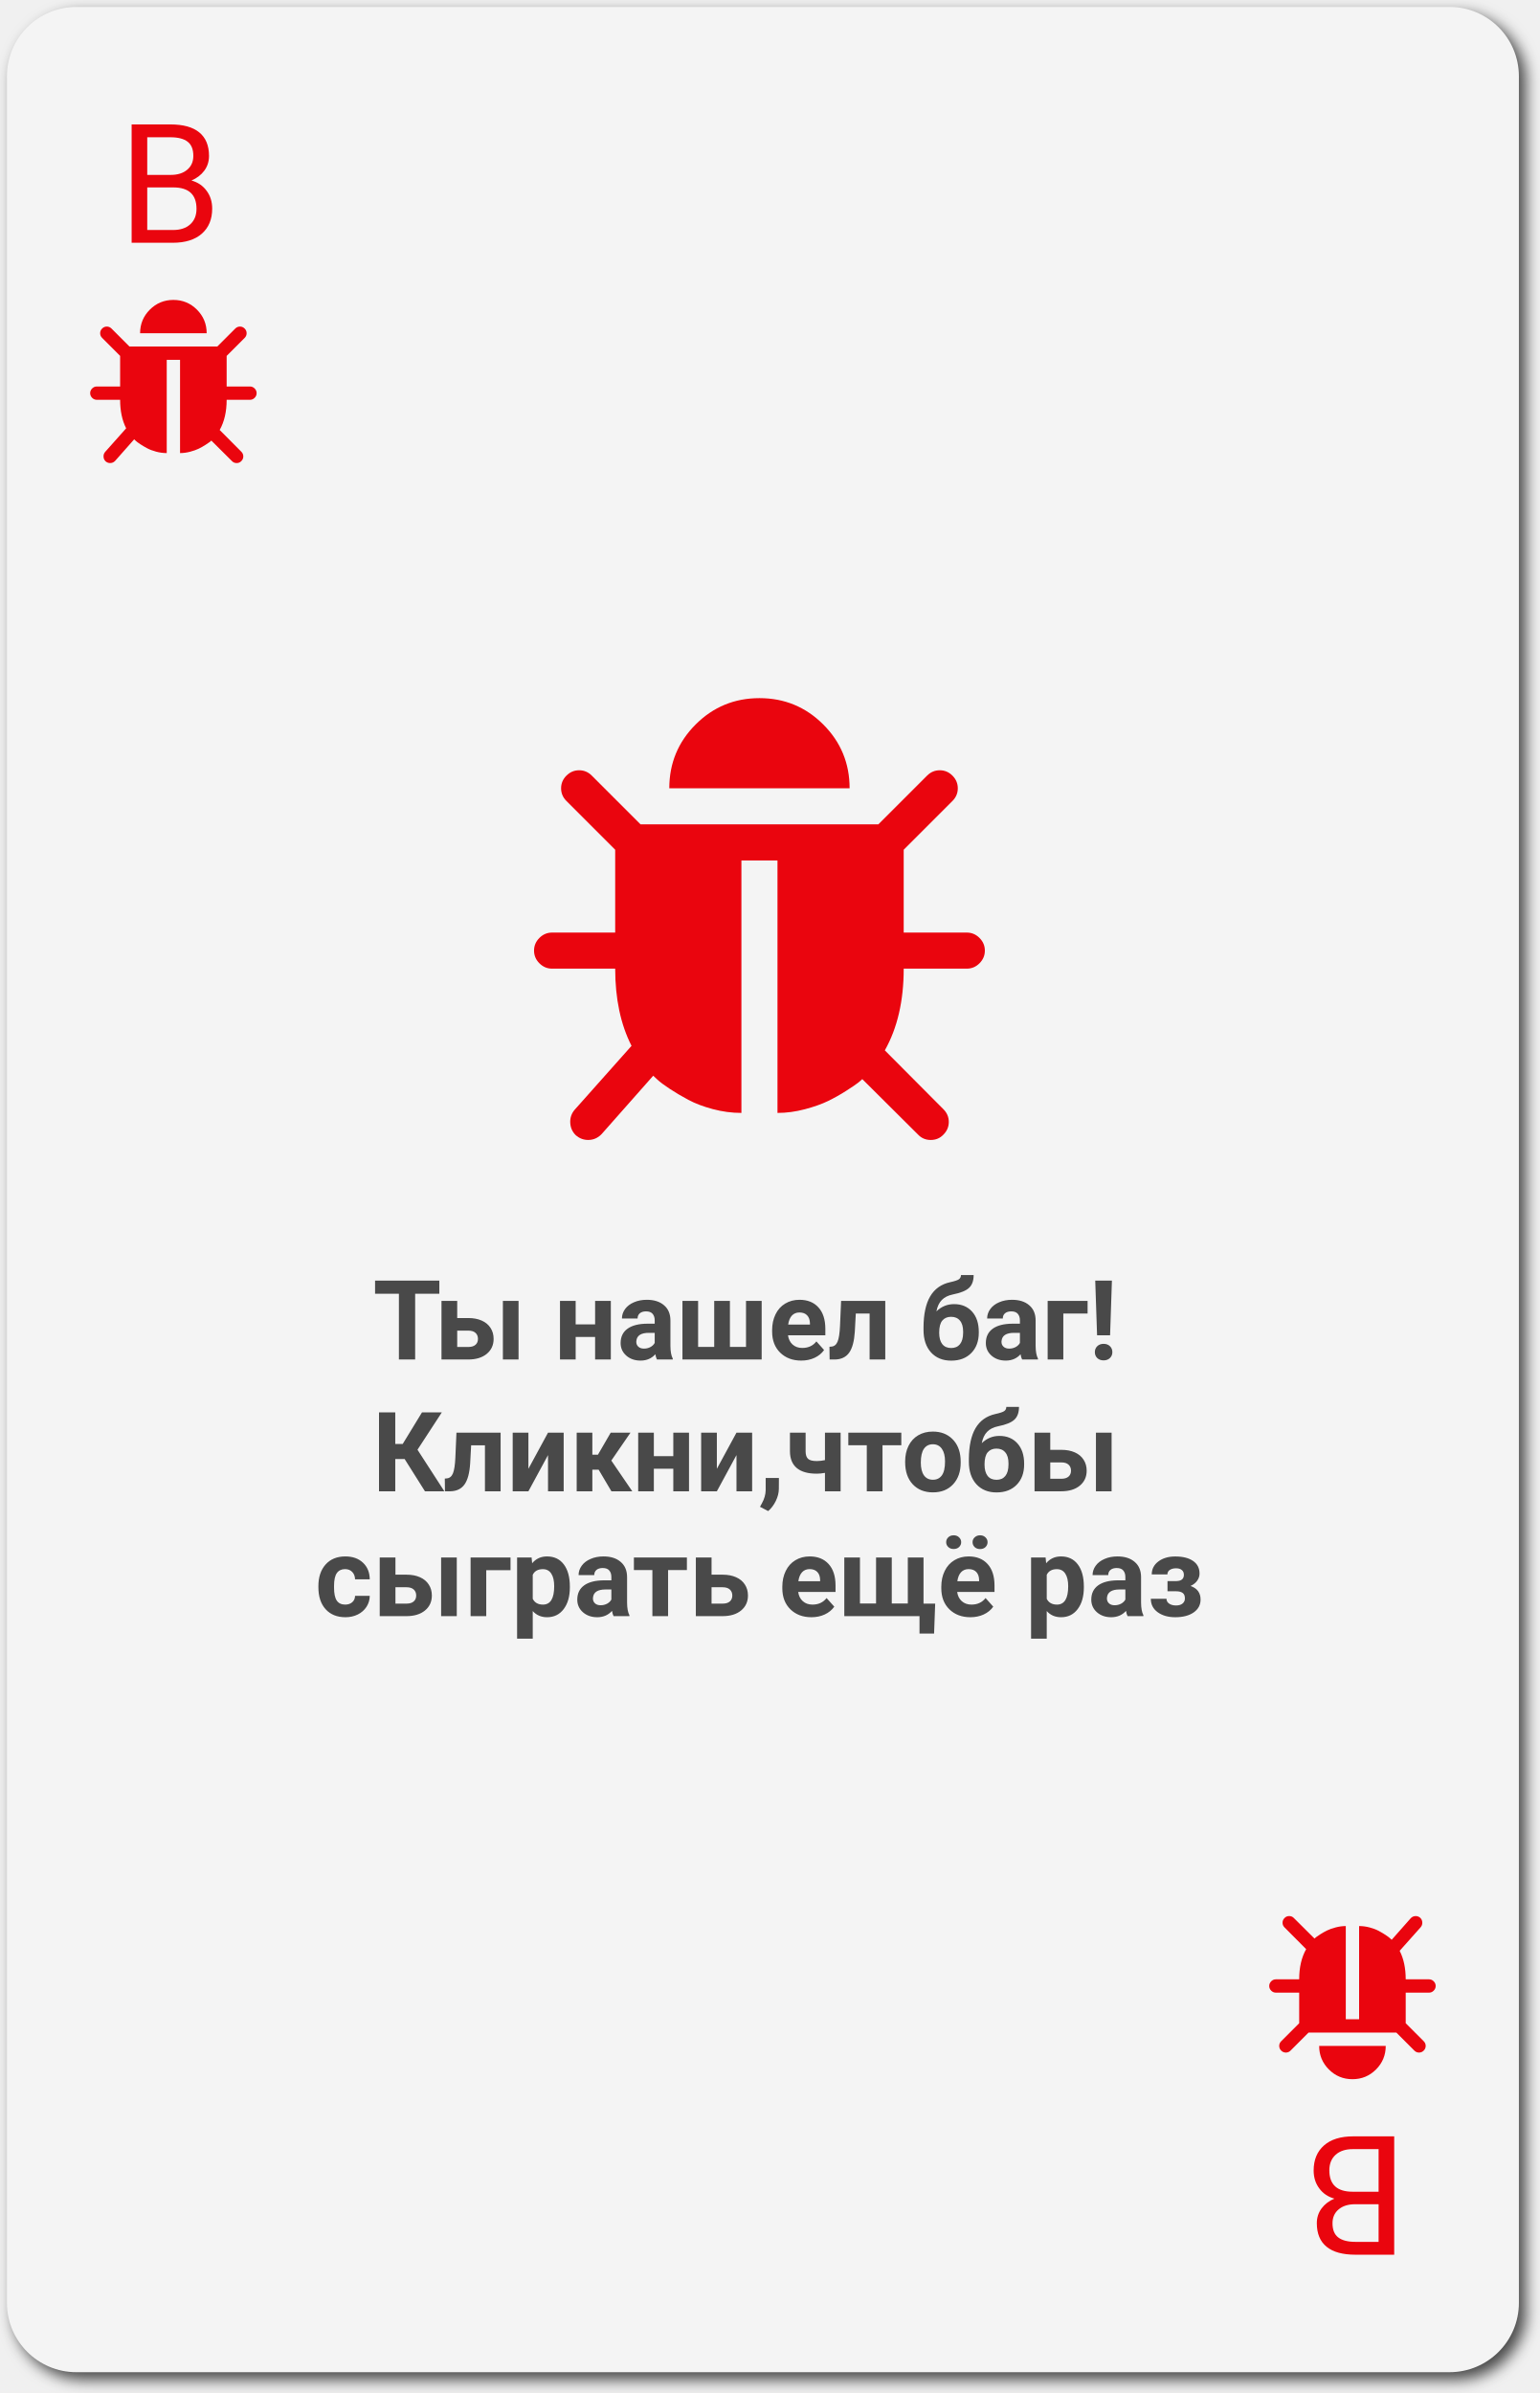
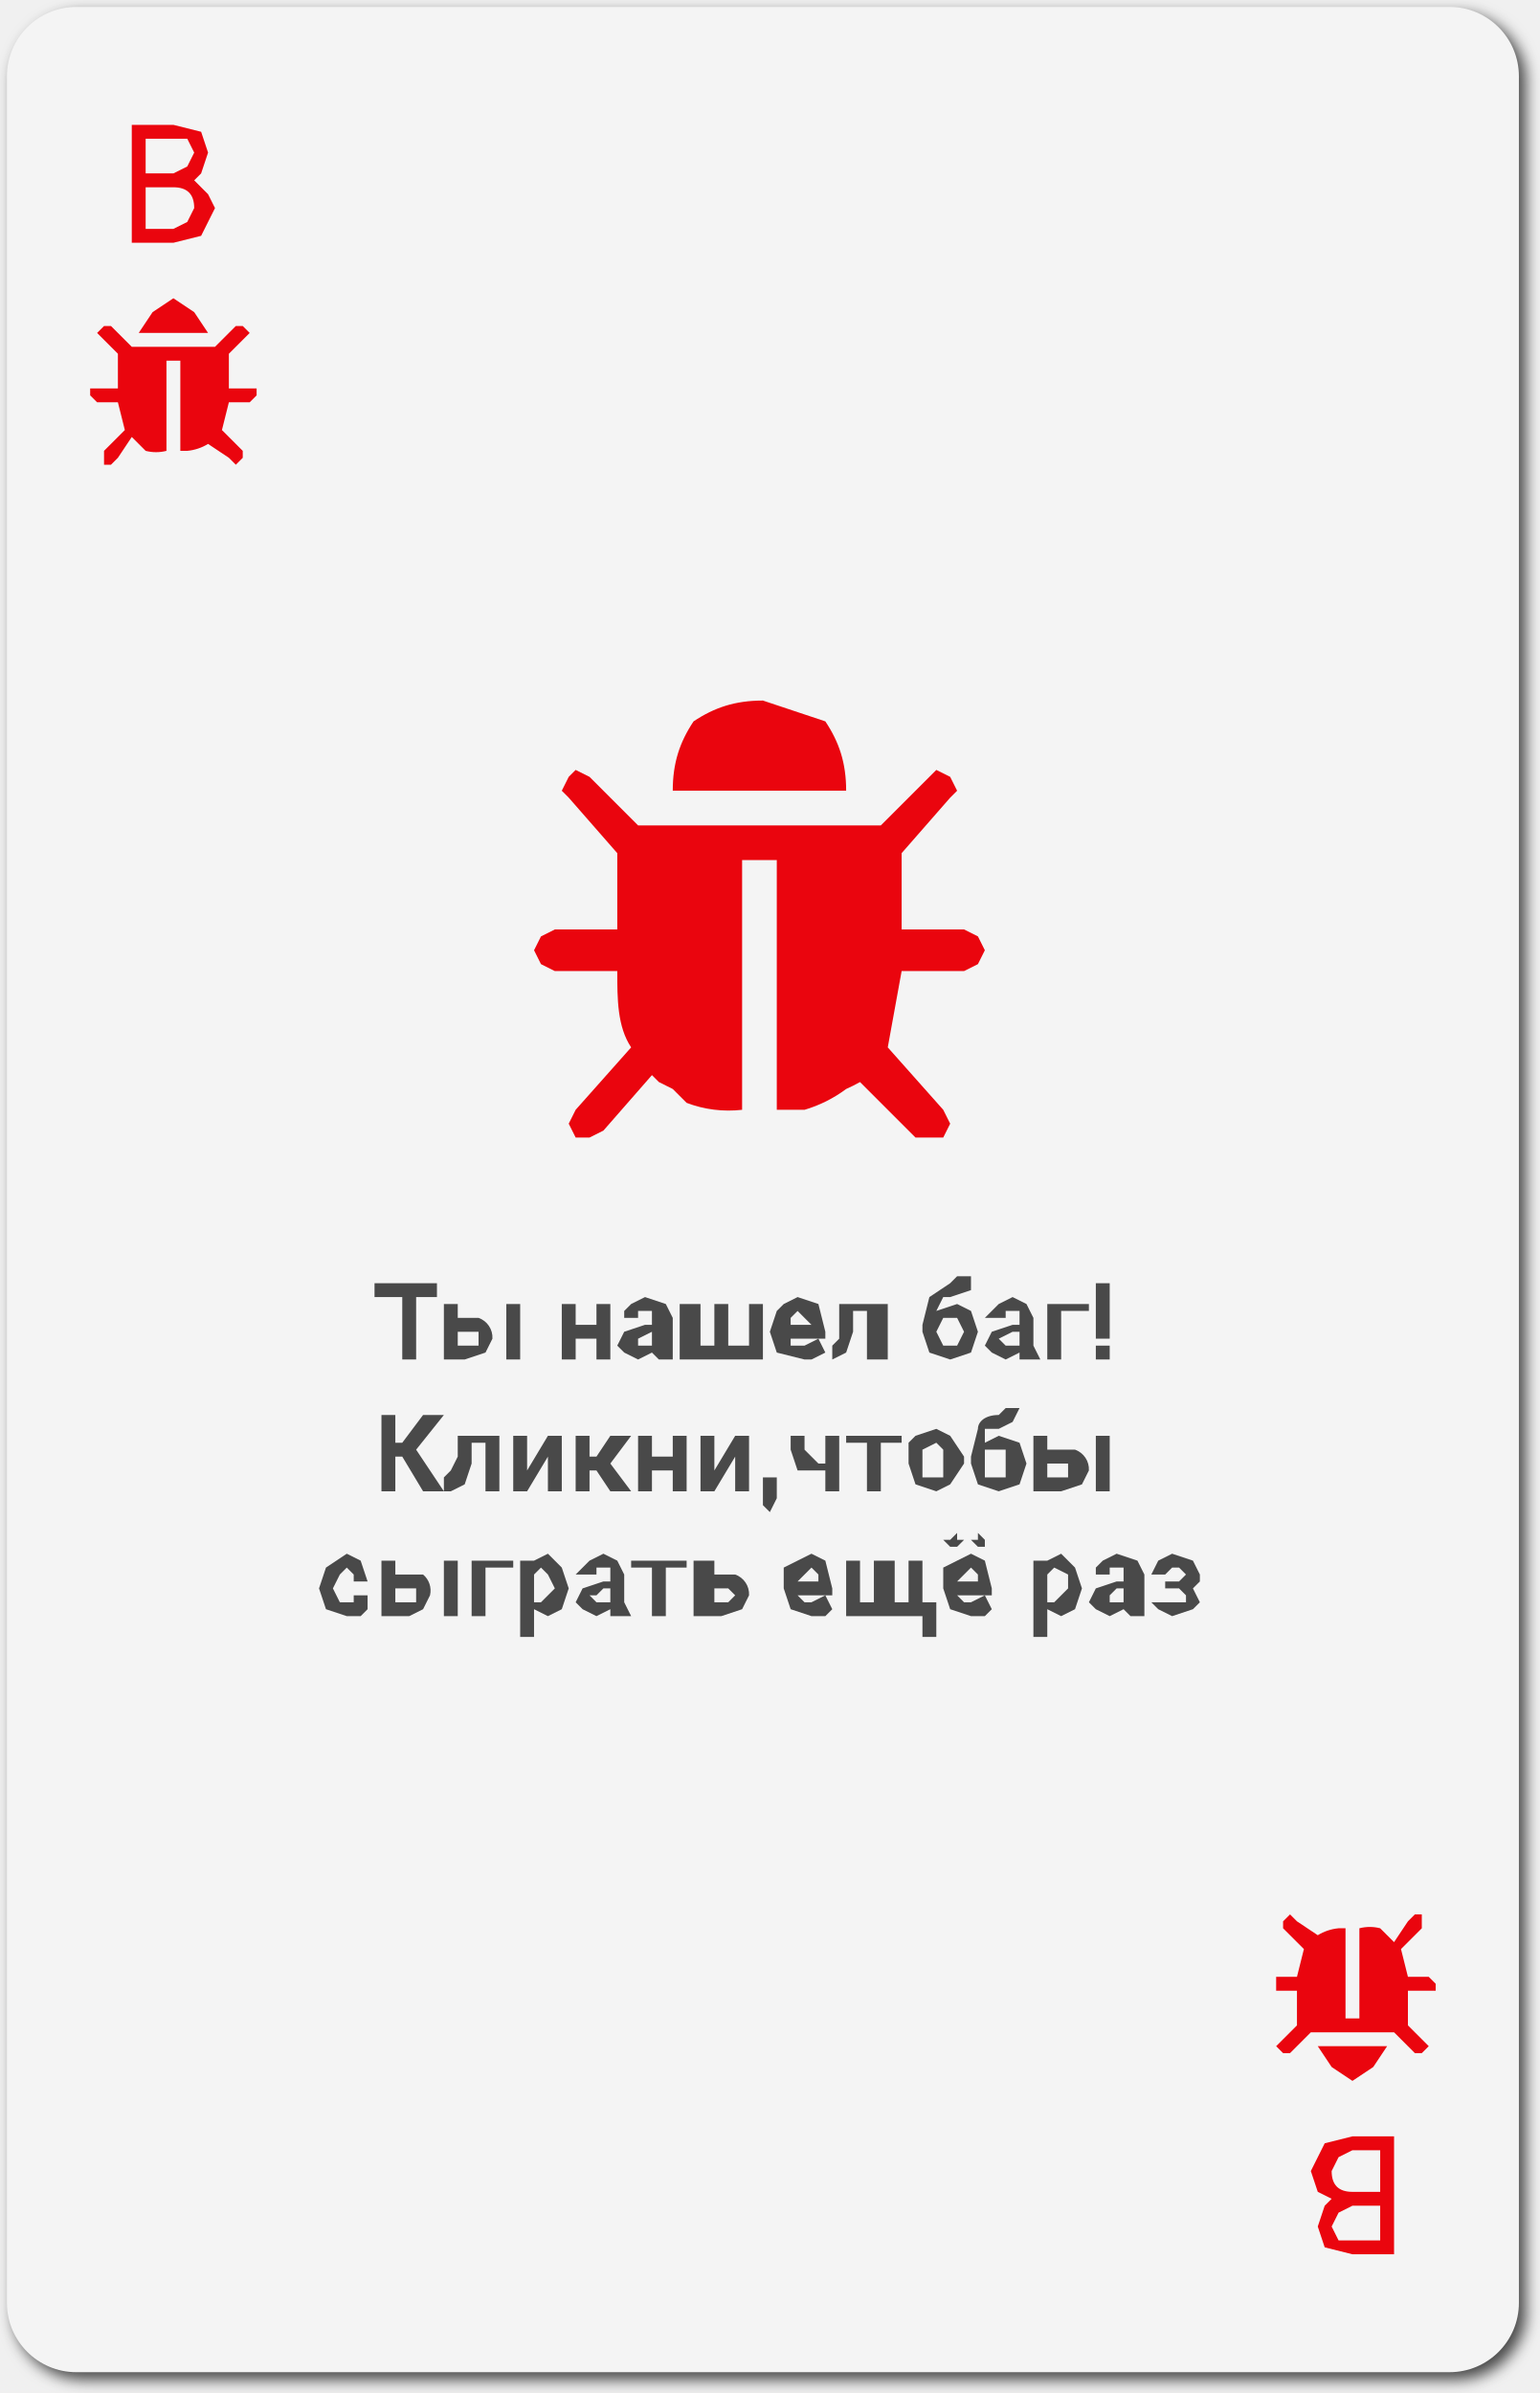
- <svg xmlns="http://www.w3.org/2000/svg" width="222" height="345" viewBox="0 0 222 345" fill="none">
+ <svg xmlns="http://www.w3.org/2000/svg" width="222" height="345" fill="none">
  <g filter="url(#filter0_d)">
    <rect x="1" y="1" width="218" height="341" rx="10" fill="#F4F4F4" />
  </g>
-   <path opacity="0.7" d="M63.344 186.523H59.859V196H57.516V186.523H54.078V184.625H63.344V186.523ZM65.922 190.023H67.539C68.268 190.023 68.909 190.146 69.461 190.391C70.013 190.635 70.435 190.987 70.727 191.445C71.023 191.898 71.172 192.427 71.172 193.031C71.172 193.922 70.841 194.641 70.18 195.188C69.523 195.729 68.628 196 67.492 196H63.656V187.547H65.922V190.023ZM74.766 196H72.508V187.547H74.766V196ZM65.922 191.836V194.195H67.523C67.971 194.195 68.315 194.091 68.555 193.883C68.794 193.674 68.914 193.391 68.914 193.031C68.914 192.667 68.797 192.378 68.562 192.164C68.328 191.945 67.982 191.836 67.523 191.836H65.922ZM88.07 196H85.805V192.75H83V196H80.742V187.547H83V190.938H85.805V187.547H88.07V196ZM94.719 196C94.615 195.797 94.539 195.544 94.492 195.242C93.945 195.852 93.234 196.156 92.359 196.156C91.531 196.156 90.844 195.917 90.297 195.438C89.755 194.958 89.484 194.354 89.484 193.625C89.484 192.729 89.815 192.042 90.477 191.562C91.143 191.083 92.104 190.841 93.359 190.836H94.398V190.352C94.398 189.961 94.297 189.648 94.094 189.414C93.896 189.18 93.581 189.062 93.148 189.062C92.768 189.062 92.469 189.154 92.25 189.336C92.037 189.518 91.93 189.768 91.93 190.086H89.672C89.672 189.596 89.823 189.143 90.125 188.727C90.427 188.31 90.854 187.984 91.406 187.75C91.958 187.51 92.578 187.391 93.266 187.391C94.307 187.391 95.133 187.654 95.742 188.18C96.357 188.701 96.664 189.435 96.664 190.383V194.047C96.669 194.849 96.781 195.456 97 195.867V196H94.719ZM92.852 194.43C93.185 194.43 93.492 194.357 93.773 194.211C94.055 194.06 94.263 193.859 94.398 193.609V192.156H93.555C92.424 192.156 91.823 192.547 91.75 193.328L91.742 193.461C91.742 193.742 91.841 193.974 92.039 194.156C92.237 194.339 92.508 194.43 92.852 194.43ZM100.656 187.547V194.18H102.977V187.547H105.242V194.18H107.562V187.547H109.82V196H98.398V187.547H100.656ZM115.523 196.156C114.284 196.156 113.273 195.776 112.492 195.016C111.716 194.255 111.328 193.242 111.328 191.977V191.758C111.328 190.909 111.492 190.151 111.82 189.484C112.148 188.812 112.612 188.297 113.211 187.938C113.815 187.573 114.503 187.391 115.273 187.391C116.43 187.391 117.339 187.755 118 188.484C118.667 189.214 119 190.247 119 191.586V192.508H113.617C113.69 193.06 113.909 193.503 114.273 193.836C114.643 194.169 115.109 194.336 115.672 194.336C116.542 194.336 117.221 194.021 117.711 193.391L118.82 194.633C118.482 195.112 118.023 195.487 117.445 195.758C116.867 196.023 116.227 196.156 115.523 196.156ZM115.266 189.219C114.818 189.219 114.453 189.37 114.172 189.672C113.896 189.974 113.719 190.406 113.641 190.969H116.781V190.789C116.771 190.289 116.635 189.904 116.375 189.633C116.115 189.357 115.745 189.219 115.266 189.219ZM127.641 187.547V196H125.383V189.375H123.391L123.25 191.984C123.161 193.375 122.888 194.388 122.43 195.023C121.971 195.659 121.289 195.984 120.383 196H119.617L119.594 194.164L119.875 194.141C120.281 194.109 120.578 193.87 120.766 193.422C120.953 192.974 121.07 192.211 121.117 191.133L121.273 187.547H127.641ZM137.562 188.016C138.646 188.016 139.51 188.375 140.156 189.094C140.802 189.812 141.125 190.789 141.125 192.023V192.133C141.125 193.352 140.766 194.328 140.047 195.062C139.328 195.797 138.362 196.164 137.148 196.164C135.93 196.164 134.958 195.768 134.234 194.977C133.516 194.18 133.156 193.099 133.156 191.734V191.359C133.167 189.458 133.487 187.971 134.117 186.898C134.753 185.82 135.706 185.141 136.977 184.859C137.643 184.714 138.073 184.57 138.266 184.43C138.458 184.284 138.555 184.083 138.555 183.828H140.383C140.383 184.646 140.161 185.26 139.719 185.672C139.281 186.083 138.5 186.401 137.375 186.625C136.708 186.76 136.182 187.023 135.797 187.414C135.411 187.805 135.151 188.354 135.016 189.062C135.734 188.365 136.583 188.016 137.562 188.016ZM137.133 189.844C136.596 189.844 136.174 190.023 135.867 190.383C135.565 190.742 135.414 191.326 135.414 192.133C135.414 192.852 135.562 193.401 135.859 193.781C136.156 194.156 136.586 194.344 137.148 194.344C137.695 194.344 138.117 194.159 138.414 193.789C138.711 193.419 138.862 192.875 138.867 192.156V191.969C138.867 191.276 138.714 190.75 138.406 190.391C138.104 190.026 137.68 189.844 137.133 189.844ZM147.375 196C147.271 195.797 147.195 195.544 147.148 195.242C146.602 195.852 145.891 196.156 145.016 196.156C144.188 196.156 143.5 195.917 142.953 195.438C142.411 194.958 142.141 194.354 142.141 193.625C142.141 192.729 142.471 192.042 143.133 191.562C143.799 191.083 144.76 190.841 146.016 190.836H147.055V190.352C147.055 189.961 146.953 189.648 146.75 189.414C146.552 189.18 146.237 189.062 145.805 189.062C145.424 189.062 145.125 189.154 144.906 189.336C144.693 189.518 144.586 189.768 144.586 190.086H142.328C142.328 189.596 142.479 189.143 142.781 188.727C143.083 188.31 143.51 187.984 144.062 187.75C144.615 187.51 145.234 187.391 145.922 187.391C146.964 187.391 147.789 187.654 148.398 188.18C149.013 188.701 149.32 189.435 149.32 190.383V194.047C149.326 194.849 149.438 195.456 149.656 195.867V196H147.375ZM145.508 194.43C145.841 194.43 146.148 194.357 146.43 194.211C146.711 194.06 146.919 193.859 147.055 193.609V192.156H146.211C145.081 192.156 144.479 192.547 144.406 193.328L144.398 193.461C144.398 193.742 144.497 193.974 144.695 194.156C144.893 194.339 145.164 194.43 145.508 194.43ZM156.812 189.375H153.312V196H151.055V187.547H156.812V189.375ZM160.055 192.508H158.18L157.914 184.625H160.32L160.055 192.508ZM159.117 193.742C159.497 193.742 159.802 193.854 160.031 194.078C160.266 194.302 160.383 194.589 160.383 194.938C160.383 195.281 160.266 195.565 160.031 195.789C159.802 196.013 159.497 196.125 159.117 196.125C158.742 196.125 158.438 196.013 158.203 195.789C157.974 195.565 157.859 195.281 157.859 194.938C157.859 194.594 157.974 194.31 158.203 194.086C158.438 193.857 158.742 193.742 159.117 193.742ZM58.344 210.352H56.992V215H54.648V203.625H56.992V208.18H58.062L60.844 203.625H63.703L60.195 209.008L64.07 215H61.273L58.344 210.352ZM72.18 206.547V215H69.922V208.375H67.93L67.789 210.984C67.701 212.375 67.427 213.388 66.969 214.023C66.51 214.659 65.828 214.984 64.922 215H64.156L64.133 213.164L64.414 213.141C64.82 213.109 65.117 212.87 65.305 212.422C65.492 211.974 65.609 211.211 65.656 210.133L65.812 206.547H72.18ZM79.016 206.547H81.273V215H79.016V209.781L76.188 215H73.922V206.547H76.188V211.758L79.016 206.547ZM86.312 211.883H85.406V215H83.148V206.547H85.406V209.727H86.211L88.055 206.547H90.906L88.141 210.57L91.164 215H88.156L86.312 211.883ZM99.344 215H97.078V211.75H94.273V215H92.016V206.547H94.273V209.938H97.078V206.547H99.344V215ZM106.188 206.547H108.445V215H106.188V209.781L103.359 215H101.094V206.547H103.359V211.758L106.188 206.547ZM110.758 217.852L109.578 217.234L109.859 216.727C110.208 216.091 110.388 215.458 110.398 214.828V213.078H112.305L112.297 214.641C112.292 215.219 112.146 215.802 111.859 216.391C111.573 216.979 111.206 217.466 110.758 217.852ZM121.203 215H118.945V212.344C118.523 212.422 118.13 212.461 117.766 212.461C116.49 212.461 115.529 212.19 114.883 211.648C114.237 211.107 113.909 210.315 113.898 209.273V206.547H116.156V209.273C116.161 209.763 116.281 210.115 116.516 210.328C116.75 210.536 117.167 210.641 117.766 210.641C118.141 210.641 118.534 210.596 118.945 210.508V206.547H121.203V215ZM129.953 208.359H127.242V215H124.977V208.359H122.312V206.547H129.953V208.359ZM130.508 210.695C130.508 209.857 130.669 209.109 130.992 208.453C131.315 207.797 131.779 207.289 132.383 206.93C132.992 206.57 133.698 206.391 134.5 206.391C135.641 206.391 136.57 206.74 137.289 207.438C138.013 208.135 138.417 209.083 138.5 210.281L138.516 210.859C138.516 212.156 138.154 213.198 137.43 213.984C136.706 214.766 135.734 215.156 134.516 215.156C133.297 215.156 132.323 214.766 131.594 213.984C130.87 213.203 130.508 212.141 130.508 210.797V210.695ZM132.766 210.859C132.766 211.661 132.917 212.276 133.219 212.703C133.521 213.125 133.953 213.336 134.516 213.336C135.062 213.336 135.49 213.128 135.797 212.711C136.104 212.289 136.258 211.617 136.258 210.695C136.258 209.909 136.104 209.299 135.797 208.867C135.49 208.435 135.057 208.219 134.5 208.219C133.948 208.219 133.521 208.435 133.219 208.867C132.917 209.294 132.766 209.958 132.766 210.859ZM144.102 207.016C145.185 207.016 146.049 207.375 146.695 208.094C147.341 208.812 147.664 209.789 147.664 211.023V211.133C147.664 212.352 147.305 213.328 146.586 214.062C145.867 214.797 144.901 215.164 143.688 215.164C142.469 215.164 141.497 214.768 140.773 213.977C140.055 213.18 139.695 212.099 139.695 210.734V210.359C139.706 208.458 140.026 206.971 140.656 205.898C141.292 204.82 142.245 204.141 143.516 203.859C144.182 203.714 144.612 203.57 144.805 203.43C144.997 203.284 145.094 203.083 145.094 202.828H146.922C146.922 203.646 146.701 204.26 146.258 204.672C145.82 205.083 145.039 205.401 143.914 205.625C143.247 205.76 142.721 206.023 142.336 206.414C141.951 206.805 141.69 207.354 141.555 208.062C142.273 207.365 143.122 207.016 144.102 207.016ZM143.672 208.844C143.135 208.844 142.714 209.023 142.406 209.383C142.104 209.742 141.953 210.326 141.953 211.133C141.953 211.852 142.102 212.401 142.398 212.781C142.695 213.156 143.125 213.344 143.688 213.344C144.234 213.344 144.656 213.159 144.953 212.789C145.25 212.419 145.401 211.875 145.406 211.156V210.969C145.406 210.276 145.253 209.75 144.945 209.391C144.643 209.026 144.219 208.844 143.672 208.844ZM151.43 209.023H153.047C153.776 209.023 154.417 209.146 154.969 209.391C155.521 209.635 155.943 209.987 156.234 210.445C156.531 210.898 156.68 211.427 156.68 212.031C156.68 212.922 156.349 213.641 155.688 214.188C155.031 214.729 154.135 215 153 215H149.164V206.547H151.43V209.023ZM160.273 215H158.016V206.547H160.273V215ZM151.43 210.836V213.195H153.031C153.479 213.195 153.823 213.091 154.062 212.883C154.302 212.674 154.422 212.391 154.422 212.031C154.422 211.667 154.305 211.378 154.07 211.164C153.836 210.945 153.49 210.836 153.031 210.836H151.43ZM49.773 231.336C50.19 231.336 50.529 231.221 50.789 230.992C51.05 230.763 51.185 230.458 51.195 230.078H53.312C53.307 230.651 53.151 231.177 52.844 231.656C52.536 232.13 52.115 232.5 51.578 232.766C51.047 233.026 50.458 233.156 49.812 233.156C48.604 233.156 47.651 232.773 46.953 232.008C46.255 231.237 45.906 230.174 45.906 228.82V228.672C45.906 227.37 46.253 226.331 46.945 225.555C47.638 224.779 48.589 224.391 49.797 224.391C50.854 224.391 51.7 224.693 52.336 225.297C52.977 225.896 53.302 226.695 53.312 227.695H51.195C51.185 227.258 51.05 226.904 50.789 226.633C50.529 226.357 50.185 226.219 49.758 226.219C49.232 226.219 48.833 226.411 48.562 226.797C48.297 227.177 48.164 227.797 48.164 228.656V228.891C48.164 229.76 48.297 230.385 48.562 230.766C48.828 231.146 49.232 231.336 49.773 231.336ZM57.016 227.023H58.633C59.362 227.023 60.003 227.146 60.555 227.391C61.107 227.635 61.529 227.987 61.82 228.445C62.117 228.898 62.266 229.427 62.266 230.031C62.266 230.922 61.935 231.641 61.273 232.188C60.617 232.729 59.721 233 58.586 233H54.75V224.547H57.016V227.023ZM65.859 233H63.602V224.547H65.859V233ZM57.016 228.836V231.195H58.617C59.065 231.195 59.409 231.091 59.648 230.883C59.888 230.674 60.008 230.391 60.008 230.031C60.008 229.667 59.891 229.378 59.656 229.164C59.422 228.945 59.075 228.836 58.617 228.836H57.016ZM73.609 226.375H70.109V233H67.852V224.547H73.609V226.375ZM82.164 228.852C82.164 230.154 81.867 231.198 81.273 231.984C80.685 232.766 79.888 233.156 78.883 233.156C78.029 233.156 77.338 232.859 76.812 232.266V236.25H74.555V224.547H76.648L76.727 225.375C77.273 224.719 77.987 224.391 78.867 224.391C79.909 224.391 80.719 224.776 81.297 225.547C81.875 226.318 82.164 227.38 82.164 228.734V228.852ZM79.906 228.688C79.906 227.901 79.766 227.294 79.484 226.867C79.208 226.44 78.805 226.227 78.273 226.227C77.565 226.227 77.078 226.497 76.812 227.039V230.5C77.088 231.057 77.581 231.336 78.289 231.336C79.367 231.336 79.906 230.453 79.906 228.688ZM88.469 233C88.365 232.797 88.289 232.544 88.242 232.242C87.695 232.852 86.984 233.156 86.109 233.156C85.281 233.156 84.594 232.917 84.047 232.438C83.505 231.958 83.234 231.354 83.234 230.625C83.234 229.729 83.565 229.042 84.227 228.562C84.893 228.083 85.854 227.841 87.109 227.836H88.148V227.352C88.148 226.961 88.047 226.648 87.844 226.414C87.646 226.18 87.331 226.062 86.898 226.062C86.518 226.062 86.219 226.154 86 226.336C85.787 226.518 85.68 226.768 85.68 227.086H83.422C83.422 226.596 83.573 226.143 83.875 225.727C84.177 225.31 84.604 224.984 85.156 224.75C85.708 224.51 86.328 224.391 87.016 224.391C88.057 224.391 88.883 224.654 89.492 225.18C90.107 225.701 90.414 226.435 90.414 227.383V231.047C90.419 231.849 90.531 232.456 90.75 232.867V233H88.469ZM86.602 231.43C86.935 231.43 87.242 231.357 87.523 231.211C87.805 231.06 88.013 230.859 88.148 230.609V229.156H87.305C86.174 229.156 85.573 229.547 85.5 230.328L85.492 230.461C85.492 230.742 85.591 230.974 85.789 231.156C85.987 231.339 86.258 231.43 86.602 231.43ZM99.039 226.359H96.328V233H94.062V226.359H91.398V224.547H99.039V226.359ZM102.594 227.023H104.211C104.94 227.023 105.581 227.146 106.133 227.391C106.685 227.635 107.107 227.987 107.398 228.445C107.695 228.898 107.844 229.427 107.844 230.031C107.844 230.922 107.513 231.641 106.852 232.188C106.195 232.729 105.299 233 104.164 233H100.328V224.547H102.594V227.023ZM102.594 228.836V231.195H104.195C104.643 231.195 104.987 231.091 105.227 230.883C105.466 230.674 105.586 230.391 105.586 230.031C105.586 229.667 105.469 229.378 105.234 229.164C105 228.945 104.654 228.836 104.195 228.836H102.594ZM116.992 233.156C115.753 233.156 114.742 232.776 113.961 232.016C113.185 231.255 112.797 230.242 112.797 228.977V228.758C112.797 227.909 112.961 227.151 113.289 226.484C113.617 225.812 114.081 225.297 114.68 224.938C115.284 224.573 115.971 224.391 116.742 224.391C117.898 224.391 118.807 224.755 119.469 225.484C120.135 226.214 120.469 227.247 120.469 228.586V229.508H115.086C115.159 230.06 115.378 230.503 115.742 230.836C116.112 231.169 116.578 231.336 117.141 231.336C118.01 231.336 118.69 231.021 119.18 230.391L120.289 231.633C119.951 232.112 119.492 232.487 118.914 232.758C118.336 233.023 117.695 233.156 116.992 233.156ZM116.734 226.219C116.286 226.219 115.922 226.37 115.641 226.672C115.365 226.974 115.188 227.406 115.109 227.969H118.25V227.789C118.24 227.289 118.104 226.904 117.844 226.633C117.583 226.357 117.214 226.219 116.734 226.219ZM123.992 224.547V231.18H126.312V224.547H128.578V231.18H130.891V224.547H133.156V231.195H134.836L134.68 235.508H132.578V233H121.734V224.547H123.992ZM139.914 233.156C138.674 233.156 137.664 232.776 136.883 232.016C136.107 231.255 135.719 230.242 135.719 228.977V228.758C135.719 227.909 135.883 227.151 136.211 226.484C136.539 225.812 137.003 225.297 137.602 224.938C138.206 224.573 138.893 224.391 139.664 224.391C140.82 224.391 141.729 224.755 142.391 225.484C143.057 226.214 143.391 227.247 143.391 228.586V229.508H138.008C138.081 230.06 138.299 230.503 138.664 230.836C139.034 231.169 139.5 231.336 140.062 231.336C140.932 231.336 141.612 231.021 142.102 230.391L143.211 231.633C142.872 232.112 142.414 232.487 141.836 232.758C141.258 233.023 140.617 233.156 139.914 233.156ZM139.656 226.219C139.208 226.219 138.844 226.37 138.562 226.672C138.286 226.974 138.109 227.406 138.031 227.969H141.172V227.789C141.161 227.289 141.026 226.904 140.766 226.633C140.505 226.357 140.135 226.219 139.656 226.219ZM138.586 222.336C138.586 222.612 138.484 222.846 138.281 223.039C138.078 223.227 137.818 223.32 137.5 223.32C137.177 223.32 136.917 223.224 136.719 223.031C136.521 222.839 136.422 222.607 136.422 222.336C136.422 222.065 136.521 221.833 136.719 221.641C136.917 221.443 137.177 221.344 137.5 221.344C137.823 221.344 138.083 221.443 138.281 221.641C138.484 221.833 138.586 222.065 138.586 222.336ZM140.227 222.336C140.227 222.055 140.331 221.82 140.539 221.633C140.753 221.44 141.01 221.344 141.312 221.344C141.62 221.344 141.875 221.44 142.078 221.633C142.286 221.826 142.391 222.06 142.391 222.336C142.391 222.607 142.292 222.841 142.094 223.039C141.896 223.232 141.635 223.328 141.312 223.328C140.99 223.328 140.727 223.232 140.523 223.039C140.326 222.841 140.227 222.607 140.227 222.336ZM156.273 228.852C156.273 230.154 155.977 231.198 155.383 231.984C154.794 232.766 153.997 233.156 152.992 233.156C152.138 233.156 151.448 232.859 150.922 232.266V236.25H148.664V224.547H150.758L150.836 225.375C151.383 224.719 152.096 224.391 152.977 224.391C154.018 224.391 154.828 224.776 155.406 225.547C155.984 226.318 156.273 227.38 156.273 228.734V228.852ZM154.016 228.688C154.016 227.901 153.875 227.294 153.594 226.867C153.318 226.44 152.914 226.227 152.383 226.227C151.674 226.227 151.188 226.497 150.922 227.039V230.5C151.198 231.057 151.69 231.336 152.398 231.336C153.477 231.336 154.016 230.453 154.016 228.688ZM162.578 233C162.474 232.797 162.398 232.544 162.352 232.242C161.805 232.852 161.094 233.156 160.219 233.156C159.391 233.156 158.703 232.917 158.156 232.438C157.615 231.958 157.344 231.354 157.344 230.625C157.344 229.729 157.674 229.042 158.336 228.562C159.003 228.083 159.964 227.841 161.219 227.836H162.258V227.352C162.258 226.961 162.156 226.648 161.953 226.414C161.755 226.18 161.44 226.062 161.008 226.062C160.628 226.062 160.328 226.154 160.109 226.336C159.896 226.518 159.789 226.768 159.789 227.086H157.531C157.531 226.596 157.682 226.143 157.984 225.727C158.286 225.31 158.714 224.984 159.266 224.75C159.818 224.51 160.438 224.391 161.125 224.391C162.167 224.391 162.992 224.654 163.602 225.18C164.216 225.701 164.523 226.435 164.523 227.383V231.047C164.529 231.849 164.641 232.456 164.859 232.867V233H162.578ZM160.711 231.43C161.044 231.43 161.352 231.357 161.633 231.211C161.914 231.06 162.122 230.859 162.258 230.609V229.156H161.414C160.284 229.156 159.682 229.547 159.609 230.328L159.602 230.461C159.602 230.742 159.701 230.974 159.898 231.156C160.096 231.339 160.367 231.43 160.711 231.43ZM170.695 227.039C170.695 226.742 170.596 226.513 170.398 226.352C170.206 226.185 169.93 226.102 169.57 226.102C169.201 226.102 168.898 226.18 168.664 226.336C168.435 226.487 168.32 226.703 168.32 226.984H166.062C166.062 226.219 166.38 225.596 167.016 225.117C167.651 224.638 168.464 224.398 169.453 224.398C170.542 224.398 171.396 224.612 172.016 225.039C172.641 225.466 172.953 226.073 172.953 226.859C172.953 227.234 172.839 227.581 172.609 227.898C172.385 228.211 172.068 228.461 171.656 228.648C172.62 228.987 173.102 229.641 173.102 230.609C173.102 231.385 172.768 232.005 172.102 232.469C171.44 232.927 170.557 233.156 169.453 233.156C168.427 233.156 167.583 232.917 166.922 232.438C166.26 231.958 165.93 231.312 165.93 230.5H168.188C168.188 230.786 168.315 231.018 168.57 231.195C168.826 231.372 169.159 231.461 169.57 231.461C169.971 231.461 170.284 231.367 170.508 231.18C170.732 230.992 170.844 230.747 170.844 230.445C170.844 230.076 170.737 229.812 170.523 229.656C170.31 229.495 169.99 229.414 169.562 229.414H168.336V227.945H169.641C170.344 227.924 170.695 227.622 170.695 227.039Z" fill="black" />
-   <path d="M141.225 135.221C140.712 134.707 140.101 134.449 139.397 134.449H130.298V122.506L137.326 115.478C137.84 114.964 138.098 114.354 138.098 113.65C138.098 112.946 137.84 112.336 137.326 111.822C136.812 111.307 136.202 111.05 135.498 111.05C134.794 111.05 134.184 111.307 133.67 111.822L126.642 118.85H92.356L85.328 111.822C84.813 111.307 84.204 111.05 83.5 111.05C82.795 111.05 82.186 111.307 81.671 111.822C81.157 112.336 80.9 112.946 80.9 113.65C80.9 114.354 81.157 114.964 81.671 115.478L88.7 122.506V134.449H79.6C78.896 134.449 78.287 134.707 77.772 135.221C77.257 135.736 77 136.346 77 137.049C77 137.754 77.257 138.364 77.772 138.877C78.287 139.392 78.896 139.65 79.6 139.65H88.7C88.7 143.982 89.485 147.694 91.056 150.78L82.85 160.002C82.39 160.544 82.18 161.173 82.221 161.891C82.261 162.607 82.539 163.21 83.053 163.698C83.568 164.131 84.15 164.348 84.8 164.348C85.558 164.348 86.208 164.065 86.75 163.495L94.184 155.086L94.793 155.656C95.173 156.008 95.761 156.447 96.561 156.975C97.36 157.503 98.253 158.031 99.242 158.561C100.23 159.089 101.409 159.536 102.776 159.901C104.144 160.267 105.518 160.45 106.899 160.45V124.051H112.099V160.45C113.399 160.45 114.712 160.274 116.039 159.921C117.366 159.57 118.477 159.177 119.371 158.743C120.264 158.31 121.145 157.816 122.011 157.261C122.878 156.706 123.447 156.32 123.717 156.103C123.989 155.886 124.192 155.71 124.327 155.575L132.371 163.577C132.859 164.092 133.467 164.349 134.199 164.349C134.93 164.349 135.539 164.092 136.028 163.577C136.541 163.063 136.799 162.453 136.799 161.749C136.799 161.045 136.541 160.435 136.028 159.921L127.578 151.431C129.393 148.208 130.3 144.281 130.3 139.65H139.399C140.103 139.65 140.713 139.393 141.227 138.878C141.741 138.364 142 137.754 142 137.05C142 136.346 141.741 135.736 141.225 135.221Z" fill="#EA050E" />
-   <path d="M118.701 104.449C116.169 101.917 113.102 100.651 109.5 100.651C105.898 100.651 102.831 101.917 100.299 104.449C97.767 106.981 96.501 110.049 96.501 113.65H122.499C122.499 110.049 121.233 106.981 118.701 104.449Z" fill="#EA050E" />
-   <path d="M36.714 56.005C36.525 55.815 36.299 55.72 36.039 55.72H32.679V51.31L35.274 48.715C35.464 48.525 35.559 48.3 35.559 48.04C35.559 47.78 35.464 47.555 35.274 47.365C35.084 47.175 34.859 47.08 34.599 47.08C34.339 47.08 34.114 47.175 33.924 47.365L31.329 49.96H18.67L16.075 47.365C15.885 47.175 15.66 47.08 15.4 47.08C15.14 47.08 14.915 47.175 14.725 47.365C14.535 47.555 14.44 47.78 14.44 48.04C14.44 48.3 14.535 48.525 14.725 48.715L17.32 51.31V55.72H13.96C13.7 55.72 13.475 55.815 13.285 56.005C13.095 56.195 13 56.42 13 56.68C13 56.94 13.095 57.165 13.285 57.355C13.475 57.545 13.7 57.64 13.96 57.64H17.32C17.32 59.24 17.61 60.61 18.19 61.75L15.16 65.154C14.99 65.355 14.912 65.587 14.928 65.852C14.943 66.117 15.045 66.339 15.235 66.519C15.425 66.679 15.64 66.759 15.88 66.759C16.16 66.759 16.4 66.655 16.6 66.444L19.345 63.339L19.57 63.55C19.71 63.68 19.927 63.842 20.222 64.037C20.517 64.232 20.847 64.427 21.212 64.622C21.577 64.817 22.012 64.982 22.517 65.117C23.022 65.252 23.53 65.32 24.04 65.32V51.88H25.96V65.32C26.44 65.32 26.924 65.255 27.414 65.125C27.904 64.995 28.315 64.85 28.645 64.69C28.974 64.53 29.3 64.347 29.619 64.142C29.94 63.937 30.149 63.795 30.25 63.715C30.35 63.635 30.425 63.57 30.474 63.52L33.445 66.475C33.625 66.665 33.849 66.76 34.12 66.76C34.39 66.76 34.614 66.665 34.795 66.475C34.984 66.285 35.08 66.06 35.08 65.8C35.08 65.54 34.984 65.315 34.795 65.125L31.675 61.99C32.345 60.8 32.68 59.35 32.68 57.64H36.04C36.3 57.64 36.525 57.545 36.715 57.355C36.904 57.165 37 56.94 37 56.68C37 56.42 36.904 56.195 36.714 56.005Z" fill="#EA050E" />
-   <path d="M28.397 44.643C27.462 43.708 26.33 43.24 25 43.24C23.67 43.24 22.538 43.708 21.602 44.643C20.668 45.578 20.2 46.71 20.2 48.04H29.799C29.799 46.711 29.332 45.578 28.397 44.643Z" fill="#EA050E" />
-   <path d="M18.98 35V17.938H24.559C26.41 17.938 27.801 18.32 28.73 19.086C29.668 19.852 30.137 20.984 30.137 22.484C30.137 23.281 29.91 23.988 29.457 24.605C29.004 25.215 28.387 25.688 27.605 26.023C28.527 26.281 29.254 26.773 29.785 27.5C30.324 28.219 30.594 29.078 30.594 30.078C30.594 31.609 30.098 32.812 29.105 33.688C28.113 34.562 26.711 35 24.898 35H18.98ZM21.23 27.02V33.16H24.945C25.992 33.16 26.816 32.891 27.418 32.352C28.027 31.805 28.332 31.055 28.332 30.102C28.332 28.047 27.215 27.02 24.98 27.02H21.23ZM21.23 25.215H24.629C25.613 25.215 26.398 24.969 26.984 24.477C27.578 23.984 27.875 23.316 27.875 22.473C27.875 21.535 27.602 20.855 27.055 20.434C26.508 20.004 25.676 19.789 24.559 19.789H21.23V25.215Z" fill="#EA050E" />
-   <g clip-path="url(#clip0)">
-     <path d="M183.286 286.995C183.476 287.185 183.701 287.28 183.961 287.28L187.321 287.28L187.321 291.69L184.726 294.285C184.536 294.475 184.441 294.7 184.441 294.96C184.441 295.22 184.536 295.445 184.726 295.635C184.916 295.825 185.141 295.92 185.401 295.92C185.661 295.92 185.886 295.825 186.076 295.635L188.671 293.04L201.33 293.04L203.925 295.635C204.115 295.825 204.34 295.92 204.6 295.92C204.86 295.92 205.085 295.825 205.275 295.635C205.465 295.445 205.56 295.22 205.56 294.96C205.56 294.7 205.465 294.475 205.275 294.285L202.68 291.69L202.68 287.28L206.04 287.28C206.3 287.28 206.525 287.185 206.715 286.995C206.905 286.805 207 286.58 207 286.32C207 286.06 206.905 285.835 206.715 285.645C206.525 285.455 206.3 285.36 206.04 285.36L202.68 285.36C202.68 283.76 202.39 282.39 201.81 281.25L204.84 277.846C205.01 277.645 205.087 277.413 205.072 277.148C205.057 276.884 204.955 276.661 204.765 276.481C204.575 276.321 204.36 276.241 204.12 276.241C203.84 276.241 203.6 276.345 203.4 276.556L200.655 279.661L200.43 279.45C200.29 279.32 200.073 279.158 199.778 278.963C199.483 278.768 199.153 278.573 198.788 278.378C198.423 278.183 197.988 278.018 197.483 277.883C196.978 277.748 196.47 277.68 195.96 277.68L195.96 291.12L194.04 291.12L194.04 277.68C193.56 277.68 193.075 277.745 192.586 277.875C192.096 278.005 191.685 278.15 191.355 278.31C191.026 278.47 190.7 278.653 190.38 278.858C190.06 279.063 189.85 279.205 189.751 279.285C189.65 279.365 189.575 279.43 189.525 279.48L186.555 276.525C186.375 276.335 186.15 276.24 185.88 276.24C185.61 276.24 185.385 276.335 185.205 276.525C185.016 276.715 184.92 276.94 184.92 277.2C184.92 277.46 185.016 277.685 185.205 277.875L188.325 281.01C187.655 282.2 187.32 283.65 187.32 285.36L183.96 285.36C183.7 285.36 183.475 285.455 183.285 285.645C183.096 285.835 183 286.06 183 286.32C183 286.58 183.095 286.805 183.286 286.995Z" fill="#EA050E" />
-     <path d="M191.603 298.357C192.538 299.292 193.67 299.76 195 299.76C196.33 299.76 197.463 299.292 198.398 298.357C199.332 297.422 199.8 296.29 199.8 294.96L190.201 294.96C190.201 296.29 190.668 297.422 191.603 298.357Z" fill="#EA050E" />
+   <path opacity=".7" d="M63 187h-3v9h-2v-9h-4v-2h9v2zm3 3h3a3 3 0 012 3l-1 2-3 1h-3v-8h2v2zm9 6h-2v-8h2v8zm-9-4v2h3v-1-1h-3zm22 4h-2v-3h-3v3h-2v-8h2v3h3v-3h2v8zm7 0l-1-1-2 1-2-1-1-1 1-2 3-1h1v-1-1h-1-1v1h-2v-1l1-1 2-1 3 1 1 2v6h-2zm-2-2h1v-2l-2 1v1h1zm8-6v6h2v-6h2v6h3v-6h2v8H98v-8h3zm15 8l-4-1-1-3 1-3 1-1 2-1 3 1 1 4v1h-5v1h2l2-1 1 2-2 1h-1zm-1-7l-1 1v1h3l-1-1-1-1zm13-1v8h-3v-7h-2v3l-1 3-2 1v-2l1-1v-5h7zm10 0l2 1 1 3-1 3-3 1-3-1-1-3v-1l1-4 3-2 1-1h2v2l-3 1h-1l-1 2 3-1zm-1 2h-1l-1 2 1 2h2l1-2-1-2h-1zm10 6v-1l-2 1-2-1-1-1 1-2 3-1h1v-1-1h-2v1h-3l1-1 1-1 2-1 2 1 1 2v4l1 2h-3zm-1-2h1v-2h-1l-2 1 1 1h1zm11-5h-4v7h-2v-8h6v1zm3 4h-2v-8h2v8zm-1 1h1v2h-1-1v-1-1h1zM58 210h-1v5h-2v-11h2v4h1l3-4h3l-4 5 4 6h-3l-3-5zm14-3v8h-2v-7h-2v3l-1 3-2 1h-1v-2l1-1 1-2v-3h6zm7 0h2v8h-2v-5l-3 5h-2v-8h2v5l3-5zm7 5h-1v3h-2v-8h2v3h1l2-3h3l-3 4 3 4h-3l-2-3zm13 3h-2v-3h-3v3h-2v-8h2v3h3v-3h2v8zm7-8h2v8h-2v-5l-3 5h-2v-8h2v5l3-5zm5 11l-1-1v-4h2v3l-1 2zm10-3h-2v-3h-4l-1-3v-2h2v2l1 1 1 1h1v-4h2v8zm9-7h-3v7h-2v-7h-3v-1h8v1zm1 3v-3l1-1 3-1 2 1 2 3v1l-2 3-2 1-3-1-1-3zm2 0v2h3v-2-2l-1-1-2 1v2zm11-4l3 1 1 3-1 3-3 1-3-1-1-3v-1l1-4c0-1 1-2 3-2l1-1h2l-1 2-2 1h-2v2l2-1zm0 2h-2v4h3v-2-2h-1zm7 0h4a3 3 0 012 3l-1 2-3 1h-4v-8h2v2zm9 6h-2v-8h2v8zm-9-4v2h3v-1-1h-3zM50 231h1v-1h2v2l-1 1h-2l-3-1-1-3 1-3 3-2 2 1 1 3h-2v-1l-1-1-1 1-1 2 1 2h1zm7-4h4a3 3 0 011 3l-1 2-2 1h-4v-8h2v2zm9 6h-2v-8h2v8zm-9-4v2h3v-1-1h-3zm17-3h-4v7h-2v-8h6v1zm8 3l-1 3-2 1-2-1v4h-2v-11h2l2-1 2 2 1 3zm-2 0l-1-2-1-1-1 1v4h1l2-2zm8 4v-1l-2 1-2-1-1-1 1-2 3-1h1v-1-1h-1-1v1h-3l1-1 1-1 2-1 2 1 1 2v4l1 2h-3zm-1-2h1v-2h-1l-1 1h-1l1 1h1zm12-5h-3v7h-2v-7h-3v-1h8v1zm4 1h3a3 3 0 012 3l-1 2-3 1h-4v-8h3v2zm0 2v2h2l1-1-1-1h-2zm14 4l-3-1-1-3v-3l2-1 2-1 2 1 1 4v1h-5l1 1h1l2-1 1 2-1 1h-2zm0-7l-1 1-1 1h3v-1l-1-1zm7-1v6h2v-6h3v6h2v-6h2v6h2v5h-2v-3h-11v-8h2zm16 8l-3-1-1-3v-3l2-1 2-1 2 1 1 4v1h-5l1 1h1l2-1 1 2-1 1h-2zm0-7l-1 1-1 1h3v-1l-1-1zm-1-4l-1 1h-1l-1-1h1l1-1v1h1zm1 0h1v-1l1 1v1h-1l-1-1zm16 7l-1 3-2 1-2-1v4h-2v-11h2l2-1 2 2 1 3zm-2 0v-2l-2-1-1 1v4h1l2-2zm9 4l-1-1-2 1-2-1-1-1 1-2 3-1h1v-1-1h-1-1v1h-2v-1l1-1 2-1 3 1 1 2v6h-2zm-2-2h1v-2h-1l-1 1v1h1zm10-4l-1-1h-1l-1 1h-2l1-2 2-1 3 1 1 2v1l-1 1 1 2-1 1-3 1-2-1-1-1h5v-1l-1-1h-2v-1h2l1-1z" fill="#000" />
+   <path d="M141 135l-2-1h-9v-11l7-8 1-1-1-2-2-1-1 1-7 7H92l-7-7-2-1-1 1-1 2 1 1 7 8v11h-9l-2 1-1 2 1 2 2 1h9c0 4 0 8 2 11l-8 9-1 2 1 2h2l2-1 7-8 1 1 2 1 2 2a17 17 0 008 1v-36h5v36h4a19 19 0 006-3 24 24 0 002-1l8 8h4l1-2-1-2-8-9 2-11h9l2-1 1-2-1-2z" fill="#EA050E" />
+   <path d="M119 104l-9-3c-4 0-7 1-10 3-2 3-3 6-3 10h25c0-4-1-7-3-10zM37 56h-4v-5l2-2 1-1-1-1h-1l-3 3H19l-3-3h-1l-1 1 1 1 2 2v5h-3-1v1l1 1h3l1 4-3 3v2h1l1-1 2-3 1 1 1 1a6 6 0 003 0V52h2v13h1a7 7 0 003-1l3 2 1 1 1-1v-1l-3-3 1-4h3l1-1v-1z" fill="#EA050E" />
+   <path d="M28 45l-3-2-3 2-2 3h10l-2-3zM19 35V18h6l4 1 1 3-1 3-1 1 2 2 1 2-2 4-4 1h-6zm2-8v6h4l2-1 1-2c0-2-1-3-3-3h-4zm0-2h4l2-1 1-2-1-2h-6v5z" fill="#EA050E" />
+   <g clip-path="url(#clip0)" fill="#EA050E">
+     <path d="M183 287h4v5l-2 2-1 1 1 1h1l3-3h12l3 3h1l1-1-1-1-2-2v-5h4v-1l-1-1h-3l-1-4 3-3v-1-1h-1l-1 1-2 3-1-1-1-1a6 6 0 00-3 0v13h-2v-13h-1a7 7 0 00-3 1l-3-2-1-1-1 1v1l3 3-1 4h-3l-1 1v1z" />
+     <path d="M192 298l3 2 3-2 2-3h-10l2 3z" />
  </g>
-   <path d="M201.02 308L201.02 325.062L195.441 325.062C193.59 325.062 192.199 324.68 191.27 323.914C190.332 323.148 189.863 322.016 189.863 320.516C189.863 319.719 190.09 319.012 190.543 318.395C190.996 317.785 191.613 317.312 192.395 316.977C191.473 316.719 190.746 316.227 190.215 315.5C189.676 314.781 189.406 313.922 189.406 312.922C189.406 311.391 189.902 310.187 190.895 309.312C191.887 308.437 193.289 308 195.102 308L201.02 308ZM198.77 315.98L198.77 309.84L195.055 309.84C194.008 309.84 193.184 310.109 192.582 310.648C191.973 311.195 191.668 311.945 191.668 312.898C191.668 314.953 192.785 315.98 195.02 315.98L198.77 315.98ZM198.77 317.785L195.371 317.785C194.387 317.785 193.602 318.031 193.016 318.523C192.422 319.016 192.125 319.684 192.125 320.527C192.125 321.465 192.398 322.145 192.945 322.566C193.492 322.996 194.324 323.211 195.441 323.211L198.77 323.211L198.77 317.785Z" fill="#EA050E" />
+   <path d="M201 308v17h-6l-4-1-1-3 1-3 1-1-2-1-1-3 2-4 4-1h6zm-2 8v-6h-4l-2 1-1 2c0 2 1 3 3 3h4zm0 2h-4l-2 1-1 2 1 2h6v-5z" fill="#EA050E" />
  <defs>
+     <clipPath id="clip0">
+       <path fill="#fff" transform="rotate(-180 104 150)" d="M0 0h24v24H0z" />
+     </clipPath>
    <filter id="filter0_d" x="0" y="0" width="222" height="345" filterUnits="userSpaceOnUse" color-interpolation-filters="sRGB">
      <feFlood flood-opacity="0" result="BackgroundImageFix" />
-       <feColorMatrix in="SourceAlpha" type="matrix" values="0 0 0 0 0 0 0 0 0 0 0 0 0 0 0 0 0 0 127 0" />
+       <feColorMatrix in="SourceAlpha" values="0 0 0 0 0 0 0 0 0 0 0 0 0 0 0 0 0 0 127 0" />
      <feOffset dx="1" dy="1" />
      <feGaussianBlur stdDeviation="1" />
-       <feColorMatrix type="matrix" values="0 0 0 0 0 0 0 0 0 0 0 0 0 0 0 0 0 0 0.7 0" />
-       <feBlend mode="normal" in2="BackgroundImageFix" result="effect1_dropShadow" />
-       <feBlend mode="normal" in="SourceGraphic" in2="effect1_dropShadow" result="shape" />
+       <feColorMatrix values="0 0 0 0 0 0 0 0 0 0 0 0 0 0 0 0 0 0 0.7 0" />
+       <feBlend in2="BackgroundImageFix" result="effect1_dropShadow" />
+       <feBlend in="SourceGraphic" in2="effect1_dropShadow" result="shape" />
    </filter>
-     <clipPath id="clip0">
-       <rect width="24" height="24" fill="white" transform="translate(207 300) rotate(-180)" />
-     </clipPath>
  </defs>
</svg>
